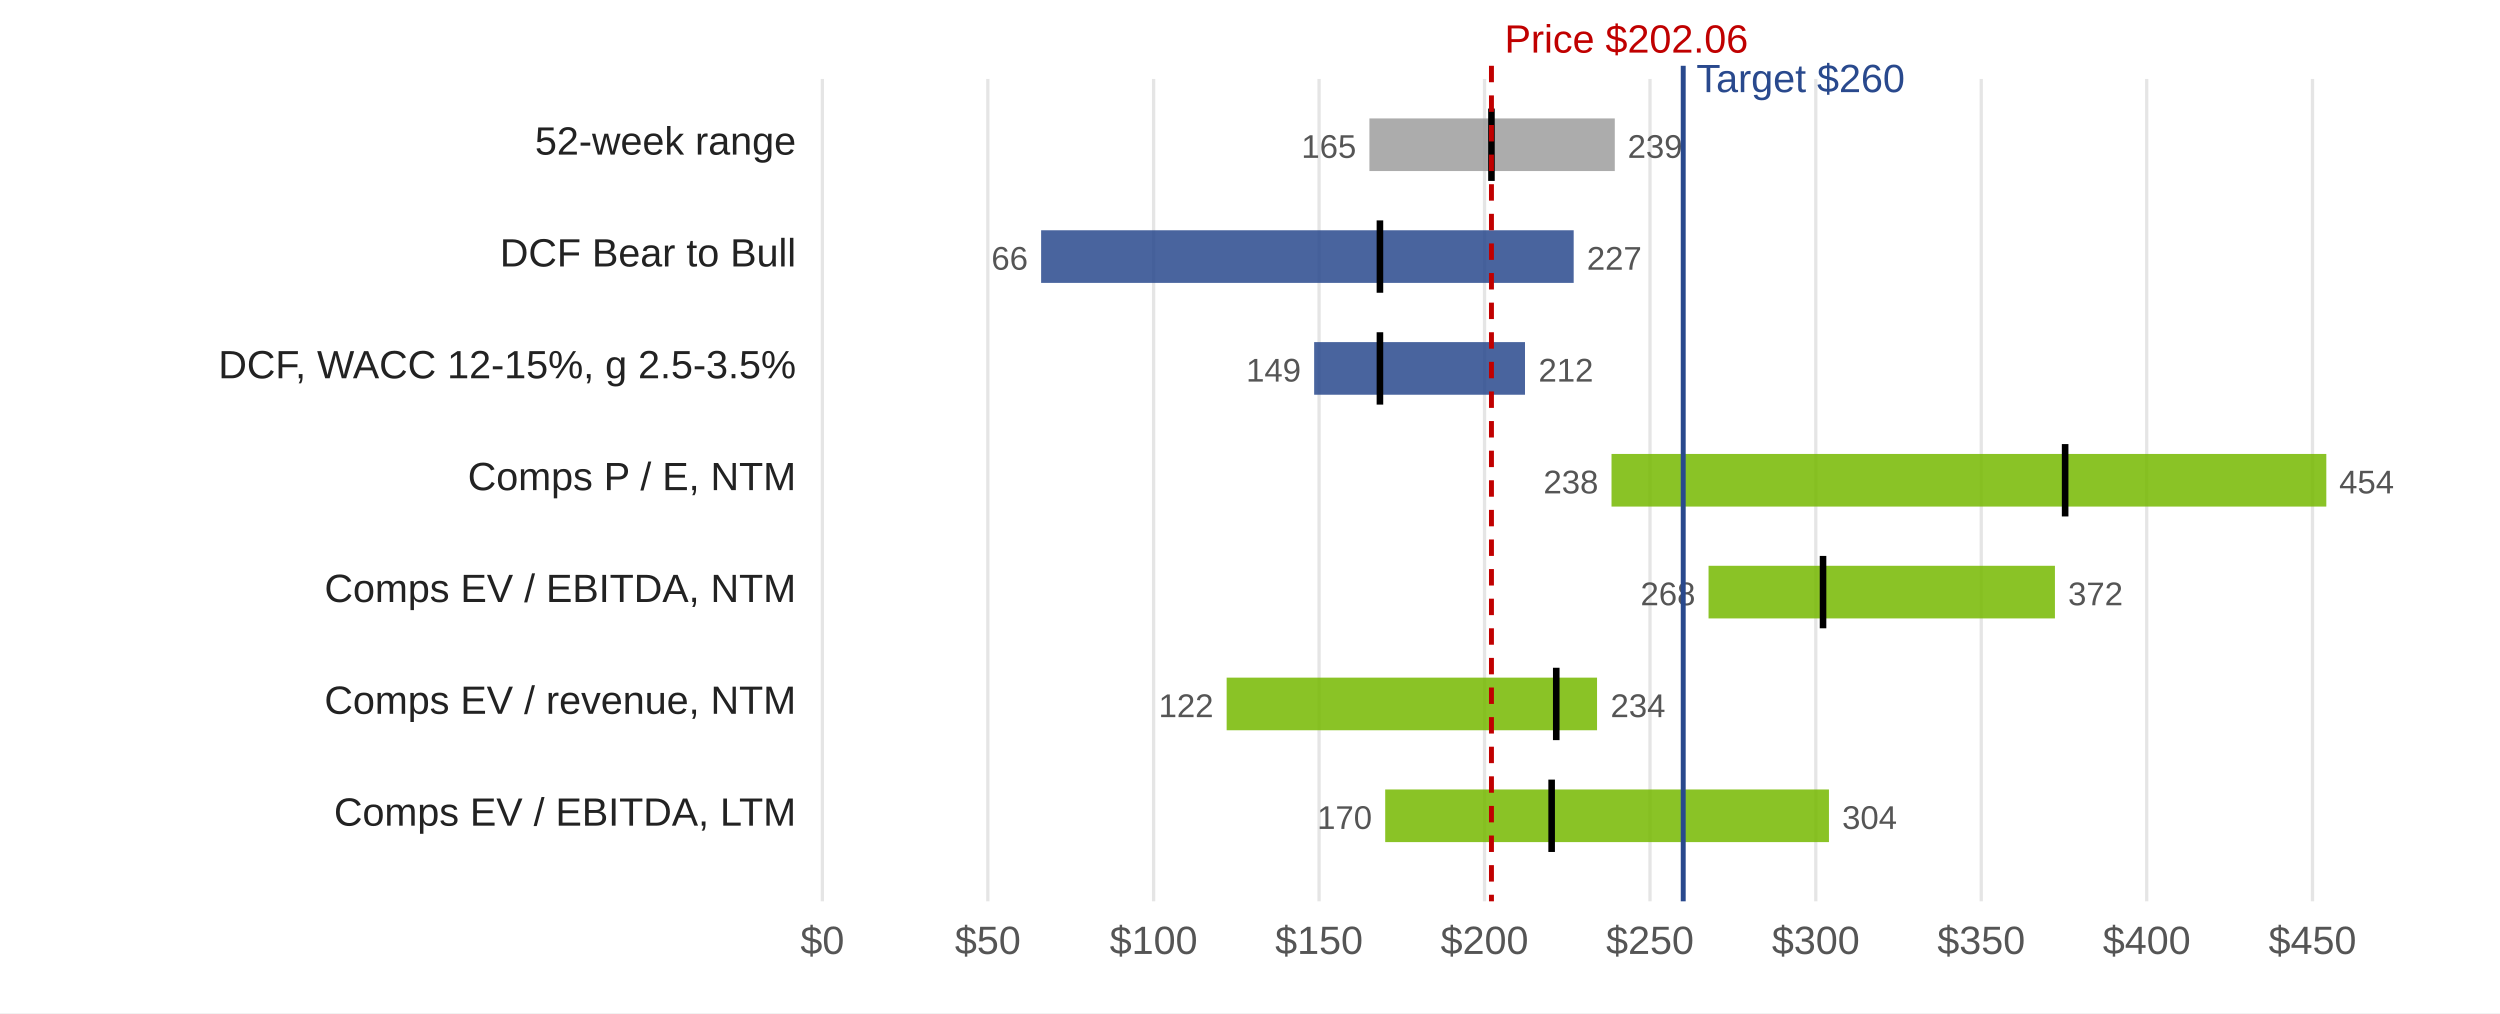
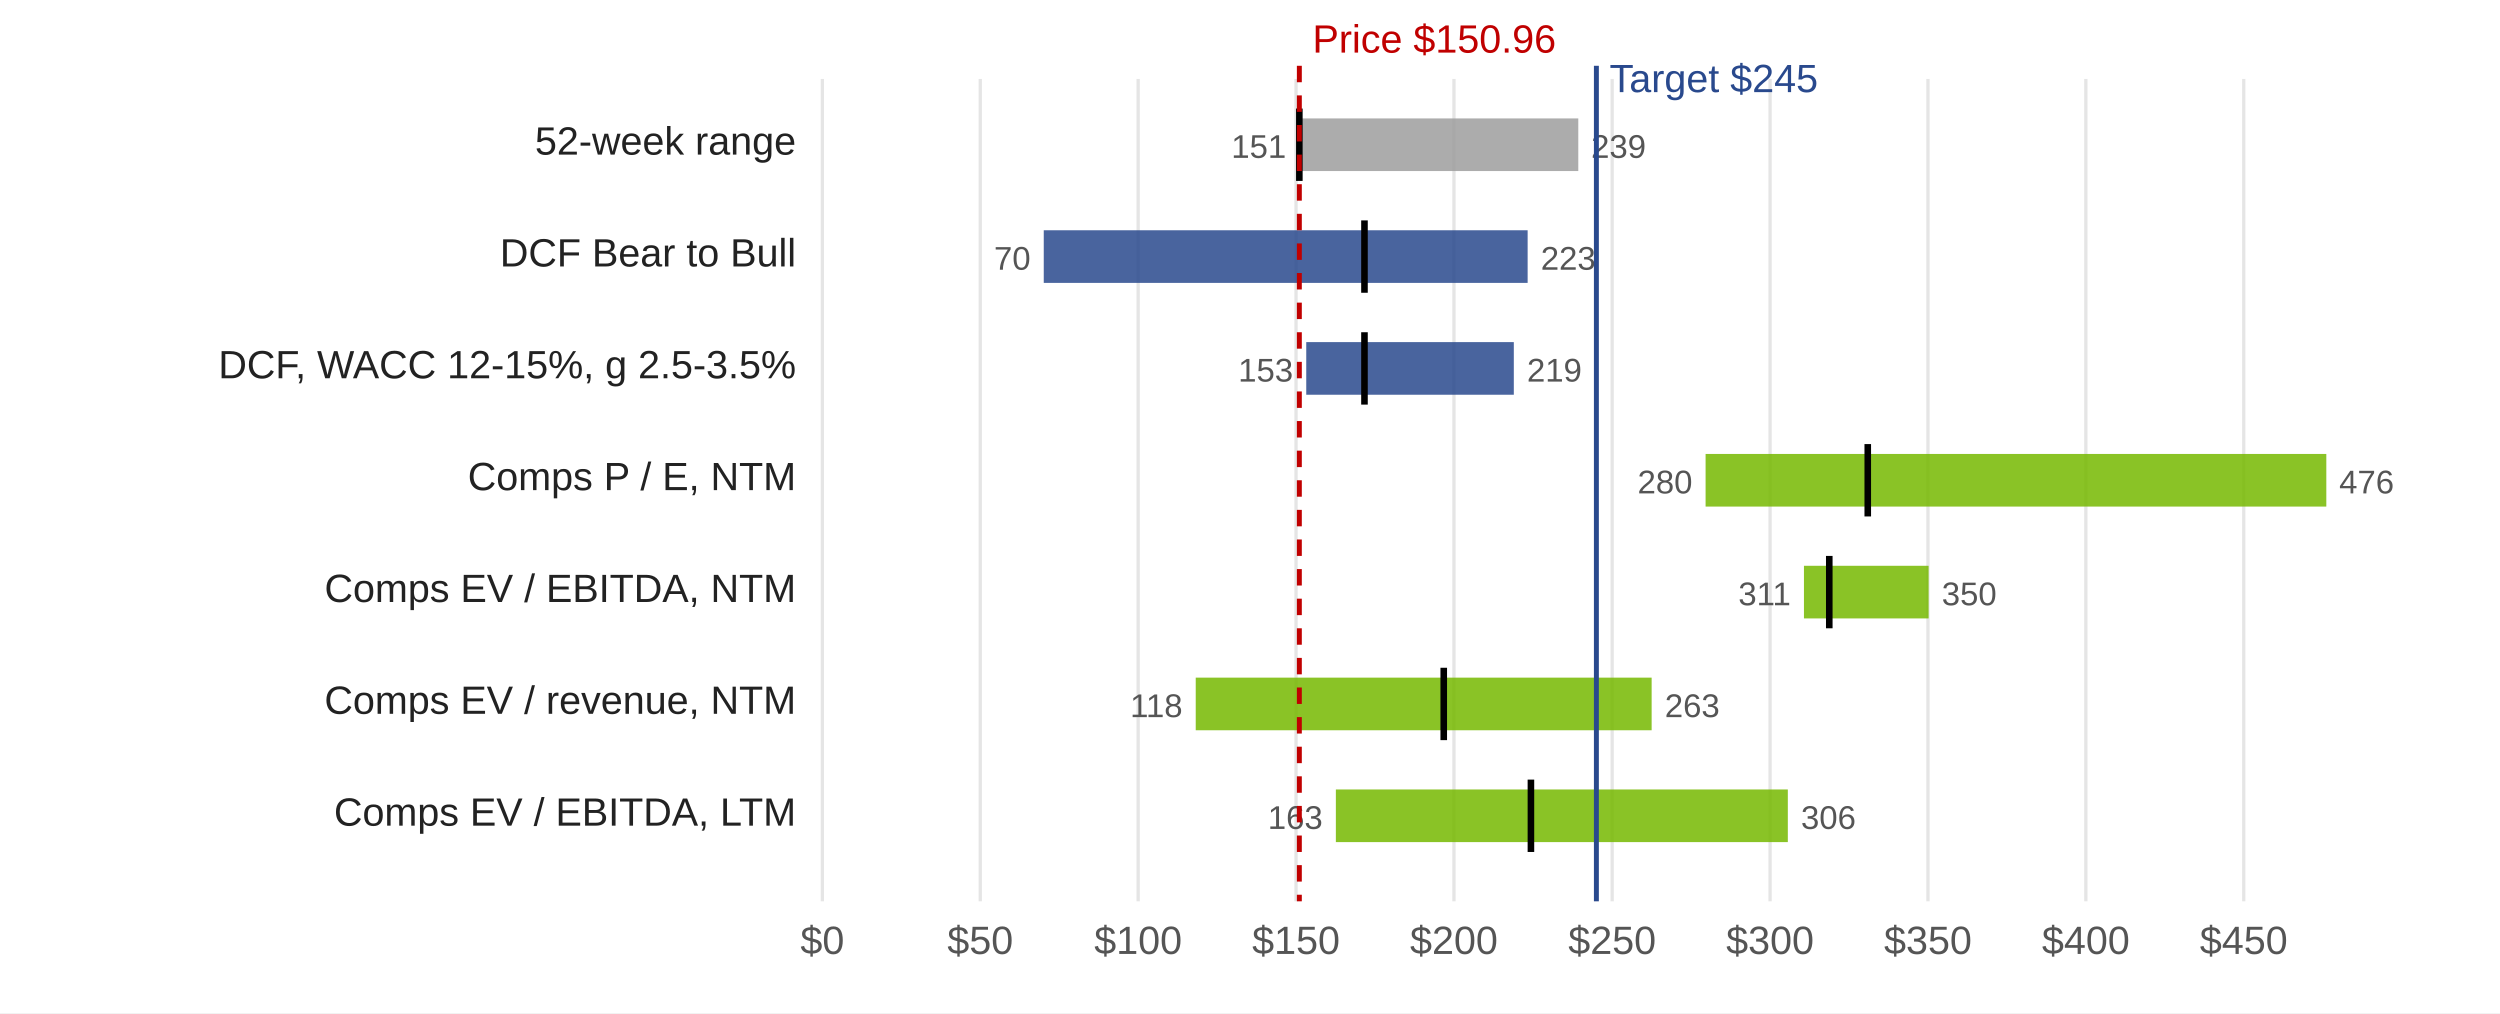
<svg xmlns="http://www.w3.org/2000/svg" width="760" height="308" viewBox="0 0 760 308" font-family="Calibri, Arial, sans-serif" font-size="12">
  <rect x="0" y="0" width="760" height="308" fill="#ffffff" />
  <line x1="250.0" y1="24" x2="250.0" y2="274" stroke="#e5e5e5" />
  <text x="250.0" y="290" text-anchor="middle" fill="#555555">$0</text>
-   <line x1="300.3" y1="24" x2="300.3" y2="274" stroke="#e5e5e5" />
-   <text x="300.3" y="290" text-anchor="middle" fill="#555555">$50</text>
-   <line x1="350.7" y1="24" x2="350.7" y2="274" stroke="#e5e5e5" />
-   <text x="350.7" y="290" text-anchor="middle" fill="#555555">$100</text>
-   <line x1="401.0" y1="24" x2="401.0" y2="274" stroke="#e5e5e5" />
-   <text x="401.0" y="290" text-anchor="middle" fill="#555555">$150</text>
-   <line x1="451.3" y1="24" x2="451.3" y2="274" stroke="#e5e5e5" />
-   <text x="451.3" y="290" text-anchor="middle" fill="#555555">$200</text>
-   <line x1="501.6" y1="24" x2="501.6" y2="274" stroke="#e5e5e5" />
-   <text x="501.6" y="290" text-anchor="middle" fill="#555555">$250</text>
-   <line x1="552.0" y1="24" x2="552.0" y2="274" stroke="#e5e5e5" />
-   <text x="552.0" y="290" text-anchor="middle" fill="#555555">$300</text>
-   <line x1="602.3" y1="24" x2="602.3" y2="274" stroke="#e5e5e5" />
-   <text x="602.3" y="290" text-anchor="middle" fill="#555555">$350</text>
-   <line x1="652.6" y1="24" x2="652.6" y2="274" stroke="#e5e5e5" />
-   <text x="652.6" y="290" text-anchor="middle" fill="#555555">$400</text>
-   <line x1="703.0" y1="24" x2="703.0" y2="274" stroke="#e5e5e5" />
-   <text x="703.0" y="290" text-anchor="middle" fill="#555555">$450</text>
+   <line x1="298.0" y1="24" x2="298.0" y2="274" stroke="#e5e5e5" />
+   <text x="298.0" y="290" text-anchor="middle" fill="#555555">$50</text>
+   <line x1="346.0" y1="24" x2="346.0" y2="274" stroke="#e5e5e5" />
+   <text x="346.0" y="290" text-anchor="middle" fill="#555555">$100</text>
+   <line x1="394.0" y1="24" x2="394.0" y2="274" stroke="#e5e5e5" />
+   <text x="394.0" y="290" text-anchor="middle" fill="#555555">$150</text>
+   <line x1="442.0" y1="24" x2="442.0" y2="274" stroke="#e5e5e5" />
+   <text x="442.0" y="290" text-anchor="middle" fill="#555555">$200</text>
+   <line x1="490.1" y1="24" x2="490.1" y2="274" stroke="#e5e5e5" />
+   <text x="490.1" y="290" text-anchor="middle" fill="#555555">$250</text>
+   <line x1="538.1" y1="24" x2="538.1" y2="274" stroke="#e5e5e5" />
+   <text x="538.1" y="290" text-anchor="middle" fill="#555555">$300</text>
+   <line x1="586.1" y1="24" x2="586.1" y2="274" stroke="#e5e5e5" />
+   <text x="586.1" y="290" text-anchor="middle" fill="#555555">$350</text>
+   <line x1="634.1" y1="24" x2="634.1" y2="274" stroke="#e5e5e5" />
+   <text x="634.1" y="290" text-anchor="middle" fill="#555555">$400</text>
+   <line x1="682.1" y1="24" x2="682.1" y2="274" stroke="#e5e5e5" />
+   <text x="682.1" y="290" text-anchor="middle" fill="#555555">$450</text>
  <text x="242" y="47" text-anchor="end" fill="#222222">52-week range</text>
-   <rect x="416.3" y="36" width="74.6" height="16" fill="#9e9e9e" opacity="0.85" />
-   <line x1="453.4" y1="33" x2="453.4" y2="55" stroke="#000000" stroke-width="2" />
-   <text x="412.3" y="48" text-anchor="end" fill="#555555" font-size="10">165</text>
-   <text x="494.8" y="48" fill="#555555" font-size="10">239</text>
+   <rect x="395.0" y="36" width="84.8" height="16" fill="#9e9e9e" opacity="0.85" />
+   <line x1="395.0" y1="33" x2="395.0" y2="55" stroke="#000000" stroke-width="2" />
+   <text x="391.0" y="48" text-anchor="end" fill="#555555" font-size="10">151</text>
+   <text x="483.7" y="48" fill="#555555" font-size="10">239</text>
  <text x="242" y="81" text-anchor="end" fill="#222222">DCF Bear to Bull</text>
-   <rect x="316.5" y="70" width="161.9" height="16" fill="#29498d" opacity="0.85" />
-   <line x1="419.5" y1="67" x2="419.5" y2="89" stroke="#000000" stroke-width="2" />
-   <text x="312.5" y="82" text-anchor="end" fill="#555555" font-size="10">66</text>
-   <text x="482.4" y="82" fill="#555555" font-size="10">227</text>
+   <rect x="317.3" y="70" width="147.1" height="16" fill="#29498d" opacity="0.85" />
+   <line x1="414.8" y1="67" x2="414.8" y2="89" stroke="#000000" stroke-width="2" />
+   <text x="313.3" y="82" text-anchor="end" fill="#555555" font-size="10">70</text>
+   <text x="468.4" y="82" fill="#555555" font-size="10">223</text>
  <text x="242" y="115" text-anchor="end" fill="#222222">DCF, WACC 12-15%, g 2.5-3.5%</text>
-   <rect x="399.5" y="104" width="64.1" height="16" fill="#29498d" opacity="0.85" />
-   <line x1="419.5" y1="101" x2="419.5" y2="123" stroke="#000000" stroke-width="2" />
-   <text x="395.5" y="116" text-anchor="end" fill="#555555" font-size="10">149</text>
-   <text x="467.7" y="116" fill="#555555" font-size="10">212</text>
+   <rect x="397.1" y="104" width="63.1" height="16" fill="#29498d" opacity="0.85" />
+   <line x1="414.8" y1="101" x2="414.8" y2="123" stroke="#000000" stroke-width="2" />
+   <text x="393.1" y="116" text-anchor="end" fill="#555555" font-size="10">153</text>
+   <text x="464.2" y="116" fill="#555555" font-size="10">219</text>
  <text x="242" y="149" text-anchor="end" fill="#222222">Comps P / E, NTM</text>
-   <rect x="489.9" y="138" width="217.3" height="16" fill="#76b900" opacity="0.85" />
-   <line x1="627.8" y1="135" x2="627.8" y2="157" stroke="#000000" stroke-width="2" />
-   <text x="485.9" y="150" text-anchor="end" fill="#555555" font-size="10">238</text>
-   <text x="711.1" y="150" fill="#555555" font-size="10">454</text>
+   <rect x="518.5" y="138" width="188.7" height="16" fill="#76b900" opacity="0.85" />
+   <line x1="567.8" y1="135" x2="567.8" y2="157" stroke="#000000" stroke-width="2" />
+   <text x="514.5" y="150" text-anchor="end" fill="#555555" font-size="10">280</text>
+   <text x="711.1" y="150" fill="#555555" font-size="10">476</text>
  <text x="242" y="183" text-anchor="end" fill="#222222">Comps EV / EBITDA, NTM</text>
-   <rect x="519.4" y="172" width="105.3" height="16" fill="#76b900" opacity="0.85" />
-   <line x1="554.2" y1="169" x2="554.2" y2="191" stroke="#000000" stroke-width="2" />
-   <text x="515.4" y="184" text-anchor="end" fill="#555555" font-size="10">268</text>
-   <text x="628.7" y="184" fill="#555555" font-size="10">372</text>
+   <rect x="548.4" y="172" width="37.9" height="16" fill="#76b900" opacity="0.85" />
+   <line x1="556.1" y1="169" x2="556.1" y2="191" stroke="#000000" stroke-width="2" />
+   <text x="544.4" y="184" text-anchor="end" fill="#555555" font-size="10">311</text>
+   <text x="590.3" y="184" fill="#555555" font-size="10">350</text>
  <text x="242" y="217" text-anchor="end" fill="#222222">Comps EV / revenue, NTM</text>
-   <rect x="372.9" y="206" width="112.6" height="16" fill="#76b900" opacity="0.85" />
-   <line x1="473.1" y1="203" x2="473.1" y2="225" stroke="#000000" stroke-width="2" />
-   <text x="368.9" y="218" text-anchor="end" fill="#555555" font-size="10">122</text>
-   <text x="489.6" y="218" fill="#555555" font-size="10">234</text>
+   <rect x="363.5" y="206" width="138.6" height="16" fill="#76b900" opacity="0.85" />
+   <line x1="438.9" y1="203" x2="438.9" y2="225" stroke="#000000" stroke-width="2" />
+   <text x="359.5" y="218" text-anchor="end" fill="#555555" font-size="10">118</text>
+   <text x="506.1" y="218" fill="#555555" font-size="10">263</text>
  <text x="242" y="251" text-anchor="end" fill="#222222">Comps EV / EBITDA, LTM</text>
-   <rect x="421.1" y="240" width="134.9" height="16" fill="#76b900" opacity="0.85" />
-   <line x1="471.7" y1="237" x2="471.7" y2="259" stroke="#000000" stroke-width="2" />
-   <text x="417.1" y="252" text-anchor="end" fill="#555555" font-size="10">170</text>
-   <text x="560.0" y="252" fill="#555555" font-size="10">304</text>
-   <line x1="453.4" y1="20" x2="453.4" y2="274" stroke="#c00000" stroke-width="1.5" stroke-dasharray="5,4" />
-   <text x="457.4" y="16" fill="#c00000">Price $202.06</text>
-   <line x1="511.7" y1="20" x2="511.7" y2="274" stroke="#29498d" stroke-width="1.5" />
-   <text x="515.7" y="28" fill="#29498d">Target $260</text>
+   <rect x="406.1" y="240" width="137.4" height="16" fill="#76b900" opacity="0.85" />
+   <line x1="465.4" y1="237" x2="465.4" y2="259" stroke="#000000" stroke-width="2" />
+   <text x="402.1" y="252" text-anchor="end" fill="#555555" font-size="10">163</text>
+   <text x="547.5" y="252" fill="#555555" font-size="10">306</text>
+   <line x1="395.0" y1="20" x2="395.0" y2="274" stroke="#c00000" stroke-width="1.5" stroke-dasharray="5,4" />
+   <text x="399.0" y="16" fill="#c00000">Price $150.96</text>
+   <line x1="485.3" y1="20" x2="485.3" y2="274" stroke="#29498d" stroke-width="1.5" />
+   <text x="489.3" y="28" fill="#29498d">Target $245</text>
</svg>
